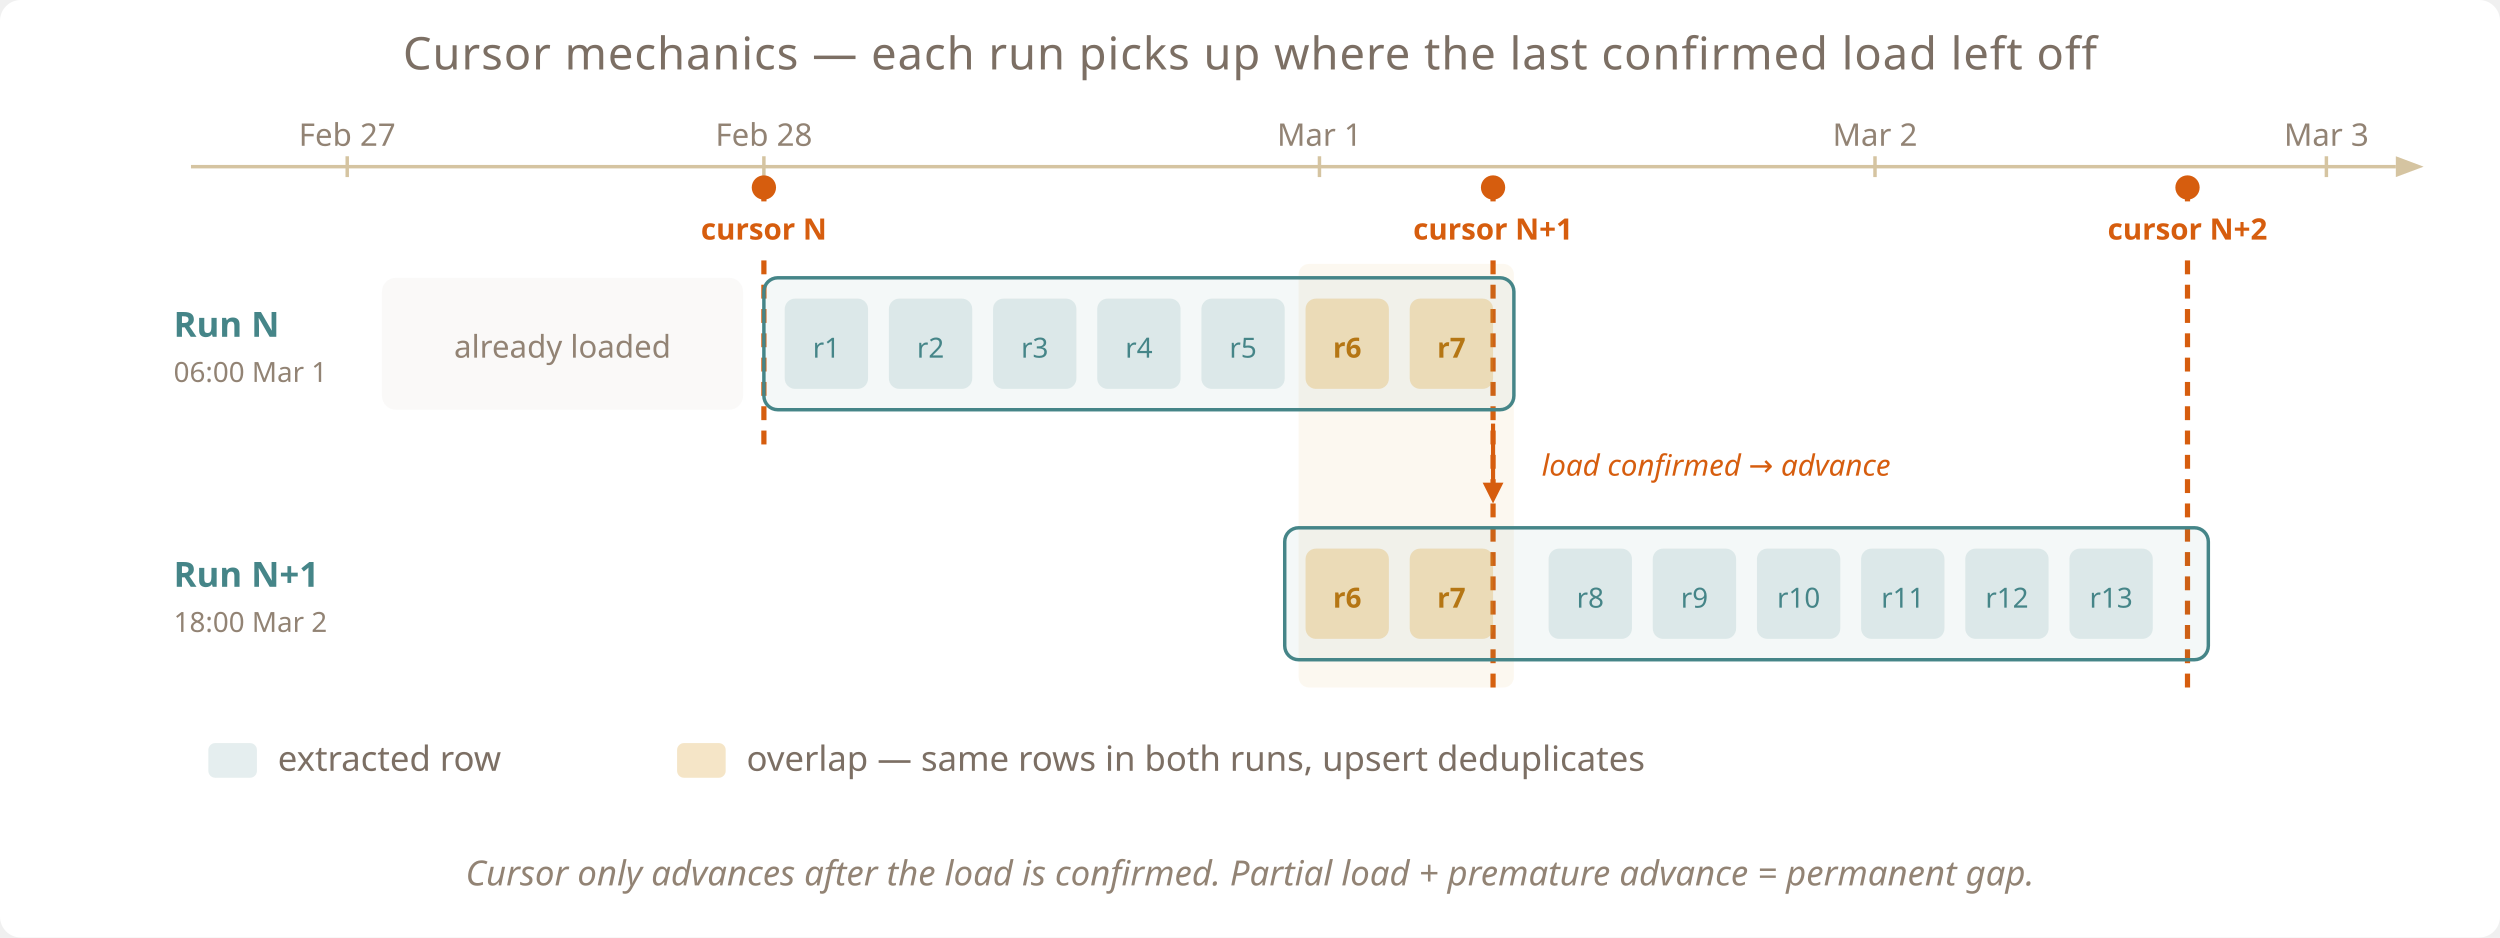
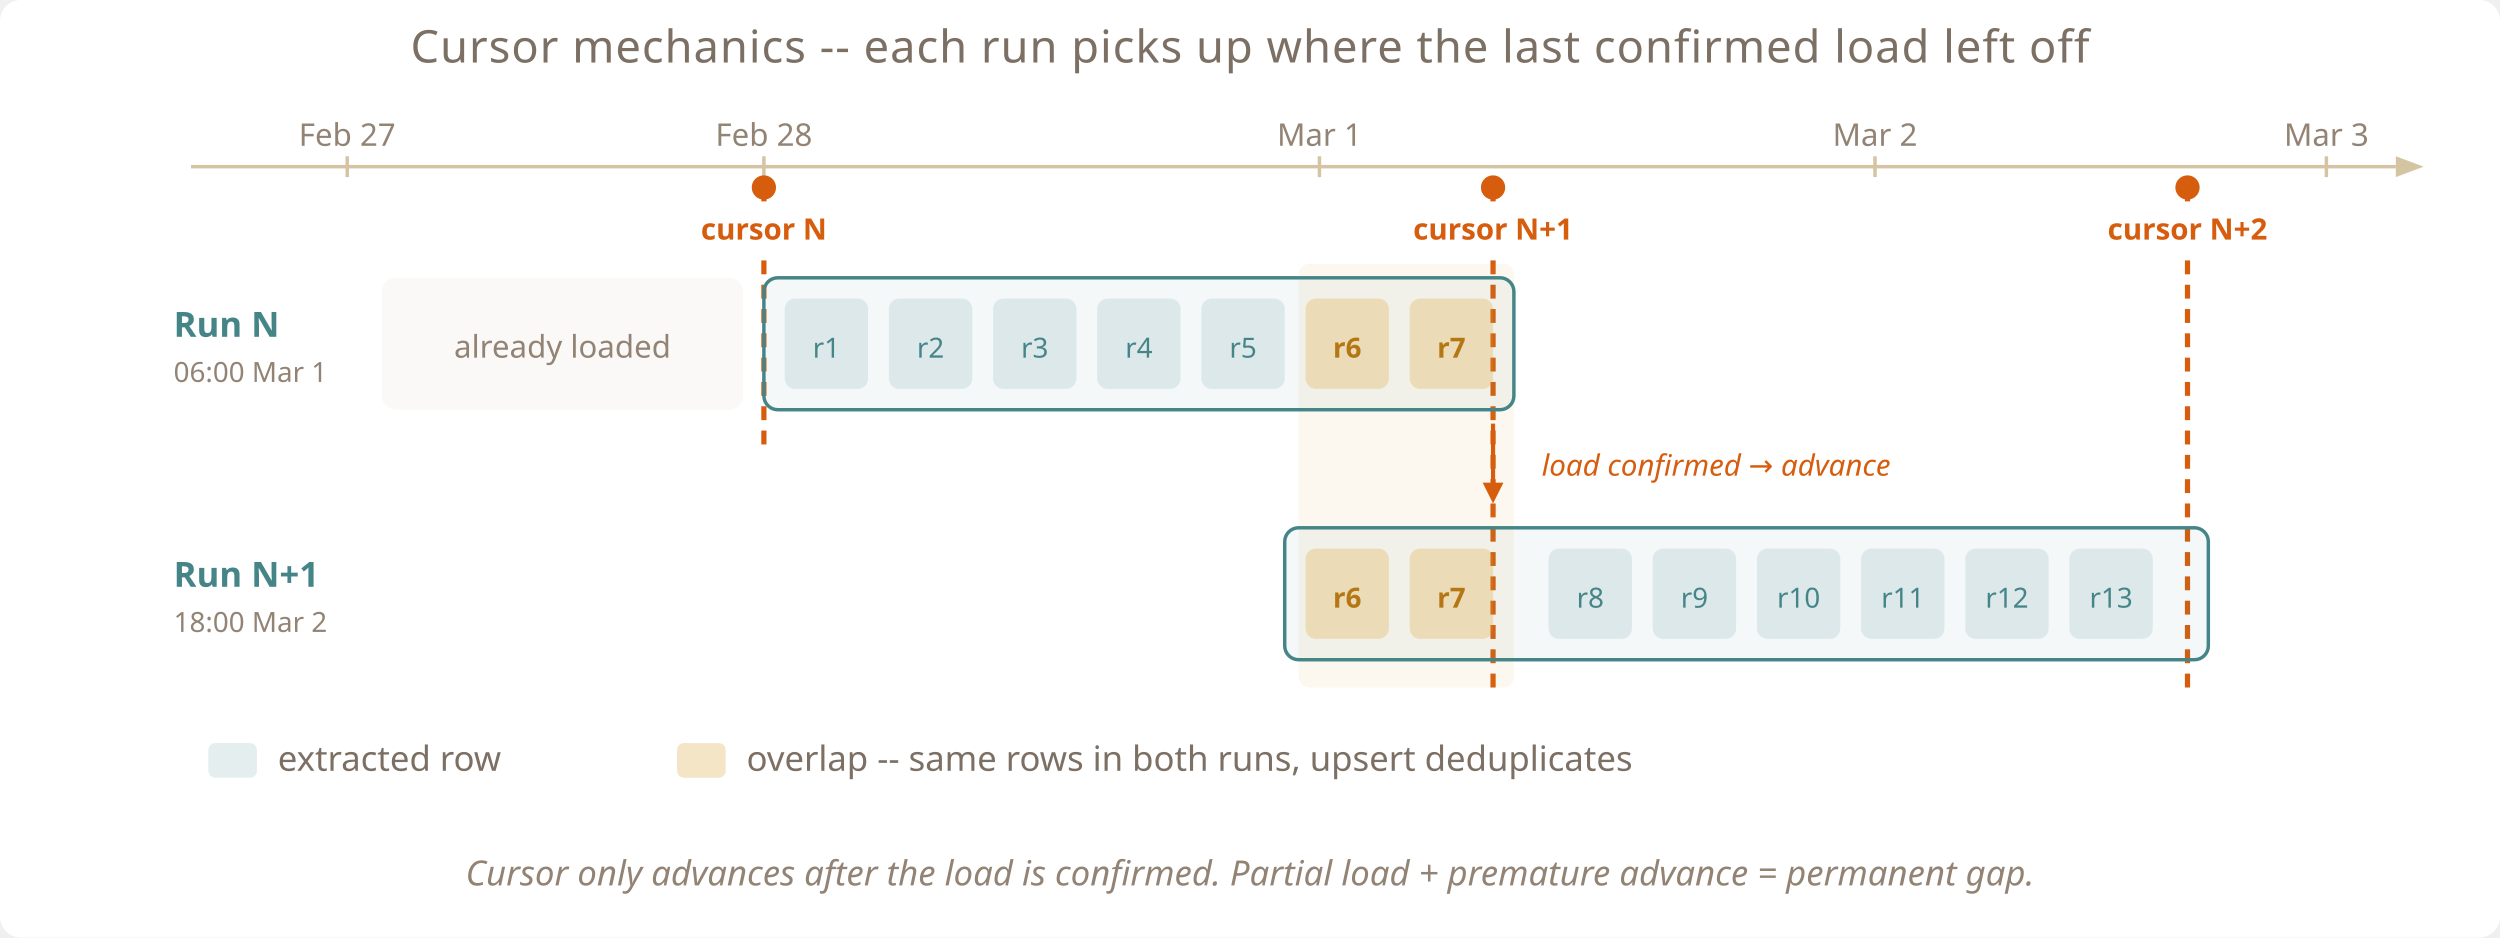
<svg xmlns="http://www.w3.org/2000/svg" width="720" height="270" viewBox="0 0 720 270">
  <rect x="0" y="0" width="720" height="270" fill="#ffffff" rx="6" />
-   <text x="360" y="20" text-anchor="middle" fill="#7c6f64" font-family="'Segoe UI', system-ui, sans-serif" font-size="13" letter-spacing="0.3">Cursor mechanics — each run picks up where the last confirmed load left off</text>
+   <text x="360" y="18" text-anchor="middle" fill="#7c6f64" font-family="'Segoe UI', system-ui, sans-serif" font-size="13" letter-spacing="0.3">Cursor mechanics -- each run picks up where the last confirmed load left off</text>
  <line x1="55" y1="48" x2="690" y2="48" stroke="#d5c4a1" stroke-width="1" />
  <polygon points="690,45 698,48 690,51" fill="#d5c4a1" />
  <g fill="#928374" font-family="'Segoe UI', system-ui, sans-serif" font-size="9">
    <text x="100" y="42" text-anchor="middle">Feb 27</text>
    <text x="220" y="42" text-anchor="middle">Feb 28</text>
    <text x="380" y="42" text-anchor="middle">Mar 1</text>
    <text x="540" y="42" text-anchor="middle">Mar 2</text>
    <text x="670" y="42" text-anchor="middle">Mar 3</text>
  </g>
  <g stroke="#d5c4a1" stroke-width="1">
    <line x1="100" y1="45" x2="100" y2="51" />
    <line x1="220" y1="45" x2="220" y2="51" />
    <line x1="380" y1="45" x2="380" y2="51" />
    <line x1="540" y1="45" x2="540" y2="51" />
    <line x1="670" y1="45" x2="670" y2="51" />
  </g>
  <line x1="220" y1="54" x2="220" y2="128" stroke="#d65d0e" stroke-width="1.5" stroke-dasharray="4,3" />
  <circle cx="220" cy="54" r="3.5" fill="#d65d0e" />
  <rect x="193" y="59" width="54" height="13" fill="#ffffff" rx="2" />
  <text x="220" y="69" text-anchor="middle" fill="#d65d0e" font-family="'Segoe UI', system-ui, sans-serif" font-size="8.5" font-weight="600">cursor N</text>
  <line x1="430" y1="54" x2="430" y2="200" stroke="#d65d0e" stroke-width="1.5" stroke-dasharray="4,3" />
  <circle cx="430" cy="54" r="3.5" fill="#d65d0e" />
  <rect x="399" y="59" width="62" height="13" fill="#ffffff" rx="2" />
  <text x="430" y="69" text-anchor="middle" fill="#d65d0e" font-family="'Segoe UI', system-ui, sans-serif" font-size="8.5" font-weight="600">cursor N+1</text>
  <line x1="630" y1="54" x2="630" y2="200" stroke="#d65d0e" stroke-width="1.5" stroke-dasharray="4,3" />
  <circle cx="630" cy="54" r="3.5" fill="#d65d0e" />
  <rect x="599" y="59" width="62" height="13" fill="#ffffff" rx="2" />
  <text x="630" y="69" text-anchor="middle" fill="#d65d0e" font-family="'Segoe UI', system-ui, sans-serif" font-size="8.5" font-weight="600">cursor N+2</text>
  <rect x="374" y="76" width="62" height="122" fill="#d79921" opacity="0.07" rx="3" />
  <rect x="110" y="80" width="104" height="38" fill="#928374" opacity="0.05" rx="4" />
  <text x="162" y="103" text-anchor="middle" fill="#928374" font-family="'Segoe UI', system-ui, sans-serif" font-size="9">already loaded</text>
  <text x="50" y="97" fill="#458588" font-family="'Segoe UI', system-ui, sans-serif" font-size="10" font-weight="600">Run N</text>
  <text x="50" y="110" fill="#928374" font-family="'Segoe UI', system-ui, sans-serif" font-size="8">06:00 Mar 1</text>
  <rect x="220" y="80" width="216" height="38" fill="#458588" opacity="0.06" rx="4" />
  <rect x="220" y="80" width="216" height="38" fill="none" stroke="#458588" stroke-width="1" rx="4" />
  <rect x="226" y="86" width="24" height="26" fill="#458588" opacity="0.14" rx="3" />
  <text x="238" y="103" text-anchor="middle" fill="#458588" font-family="'Segoe UI', system-ui, sans-serif" font-size="8">r1</text>
  <rect x="256" y="86" width="24" height="26" fill="#458588" opacity="0.14" rx="3" />
  <text x="268" y="103" text-anchor="middle" fill="#458588" font-family="'Segoe UI', system-ui, sans-serif" font-size="8">r2</text>
  <rect x="286" y="86" width="24" height="26" fill="#458588" opacity="0.14" rx="3" />
  <text x="298" y="103" text-anchor="middle" fill="#458588" font-family="'Segoe UI', system-ui, sans-serif" font-size="8">r3</text>
  <rect x="316" y="86" width="24" height="26" fill="#458588" opacity="0.14" rx="3" />
  <text x="328" y="103" text-anchor="middle" fill="#458588" font-family="'Segoe UI', system-ui, sans-serif" font-size="8">r4</text>
  <rect x="346" y="86" width="24" height="26" fill="#458588" opacity="0.14" rx="3" />
  <text x="358" y="103" text-anchor="middle" fill="#458588" font-family="'Segoe UI', system-ui, sans-serif" font-size="8">r5</text>
  <rect x="376" y="86" width="24" height="26" fill="#d79921" opacity="0.25" rx="3" />
  <text x="388" y="103" text-anchor="middle" fill="#b57614" font-family="'Segoe UI', system-ui, sans-serif" font-size="8" font-weight="600">r6</text>
  <rect x="406" y="86" width="24" height="26" fill="#d79921" opacity="0.25" rx="3" />
  <text x="418" y="103" text-anchor="middle" fill="#b57614" font-family="'Segoe UI', system-ui, sans-serif" font-size="8" font-weight="600">r7</text>
  <path d="M 430,122 L 430,140" stroke="#d65d0e" stroke-width="1.2" />
  <polygon points="427,139 430,145 433,139" fill="#d65d0e" />
  <text x="444" y="137" fill="#d65d0e" font-family="'Segoe UI', system-ui, sans-serif" font-size="8.5" font-style="italic">load confirmed → advance</text>
  <text x="50" y="169" fill="#458588" font-family="'Segoe UI', system-ui, sans-serif" font-size="10" font-weight="600">Run N+1</text>
  <text x="50" y="182" fill="#928374" font-family="'Segoe UI', system-ui, sans-serif" font-size="8">18:00 Mar 2</text>
  <rect x="370" y="152" width="266" height="38" fill="#458588" opacity="0.06" rx="4" />
  <rect x="370" y="152" width="266" height="38" fill="none" stroke="#458588" stroke-width="1" rx="4" />
  <rect x="376" y="158" width="24" height="26" fill="#d79921" opacity="0.25" rx="3" />
  <text x="388" y="175" text-anchor="middle" fill="#b57614" font-family="'Segoe UI', system-ui, sans-serif" font-size="8" font-weight="600">r6</text>
  <rect x="406" y="158" width="24" height="26" fill="#d79921" opacity="0.25" rx="3" />
  <text x="418" y="175" text-anchor="middle" fill="#b57614" font-family="'Segoe UI', system-ui, sans-serif" font-size="8" font-weight="600">r7</text>
  <rect x="446" y="158" width="24" height="26" fill="#458588" opacity="0.14" rx="3" />
  <text x="458" y="175" text-anchor="middle" fill="#458588" font-family="'Segoe UI', system-ui, sans-serif" font-size="8">r8</text>
  <rect x="476" y="158" width="24" height="26" fill="#458588" opacity="0.14" rx="3" />
  <text x="488" y="175" text-anchor="middle" fill="#458588" font-family="'Segoe UI', system-ui, sans-serif" font-size="8">r9</text>
  <rect x="506" y="158" width="24" height="26" fill="#458588" opacity="0.14" rx="3" />
  <text x="518" y="175" text-anchor="middle" fill="#458588" font-family="'Segoe UI', system-ui, sans-serif" font-size="8">r10</text>
  <rect x="536" y="158" width="24" height="26" fill="#458588" opacity="0.14" rx="3" />
  <text x="548" y="175" text-anchor="middle" fill="#458588" font-family="'Segoe UI', system-ui, sans-serif" font-size="8">r11</text>
  <rect x="566" y="158" width="24" height="26" fill="#458588" opacity="0.14" rx="3" />
  <text x="578" y="175" text-anchor="middle" fill="#458588" font-family="'Segoe UI', system-ui, sans-serif" font-size="8">r12</text>
  <rect x="596" y="158" width="24" height="26" fill="#458588" opacity="0.14" rx="3" />
  <text x="608" y="175" text-anchor="middle" fill="#458588" font-family="'Segoe UI', system-ui, sans-serif" font-size="8">r13</text>
  <rect x="60" y="214" width="14" height="10" fill="#458588" opacity="0.14" rx="2" />
  <text x="80" y="222" fill="#7c6f64" font-family="'Segoe UI', system-ui, sans-serif" font-size="10">extracted row</text>
  <rect x="195" y="214" width="14" height="10" fill="#d79921" opacity="0.25" rx="2" />
-   <text x="215" y="222" fill="#7c6f64" font-family="'Segoe UI', system-ui, sans-serif" font-size="10">overlap — same rows in both runs, upsert deduplicates</text>
+   <text x="215" y="222" fill="#7c6f64" font-family="'Segoe UI', system-ui, sans-serif" font-size="10">overlap -- same rows in both runs, upsert deduplicates</text>
  <text x="360" y="255" text-anchor="middle" fill="#928374" font-family="'Segoe UI', system-ui, sans-serif" font-size="10" font-style="italic">Cursor only advances after the load is confirmed. Partial load + premature advance = permanent gap.</text>
</svg>
